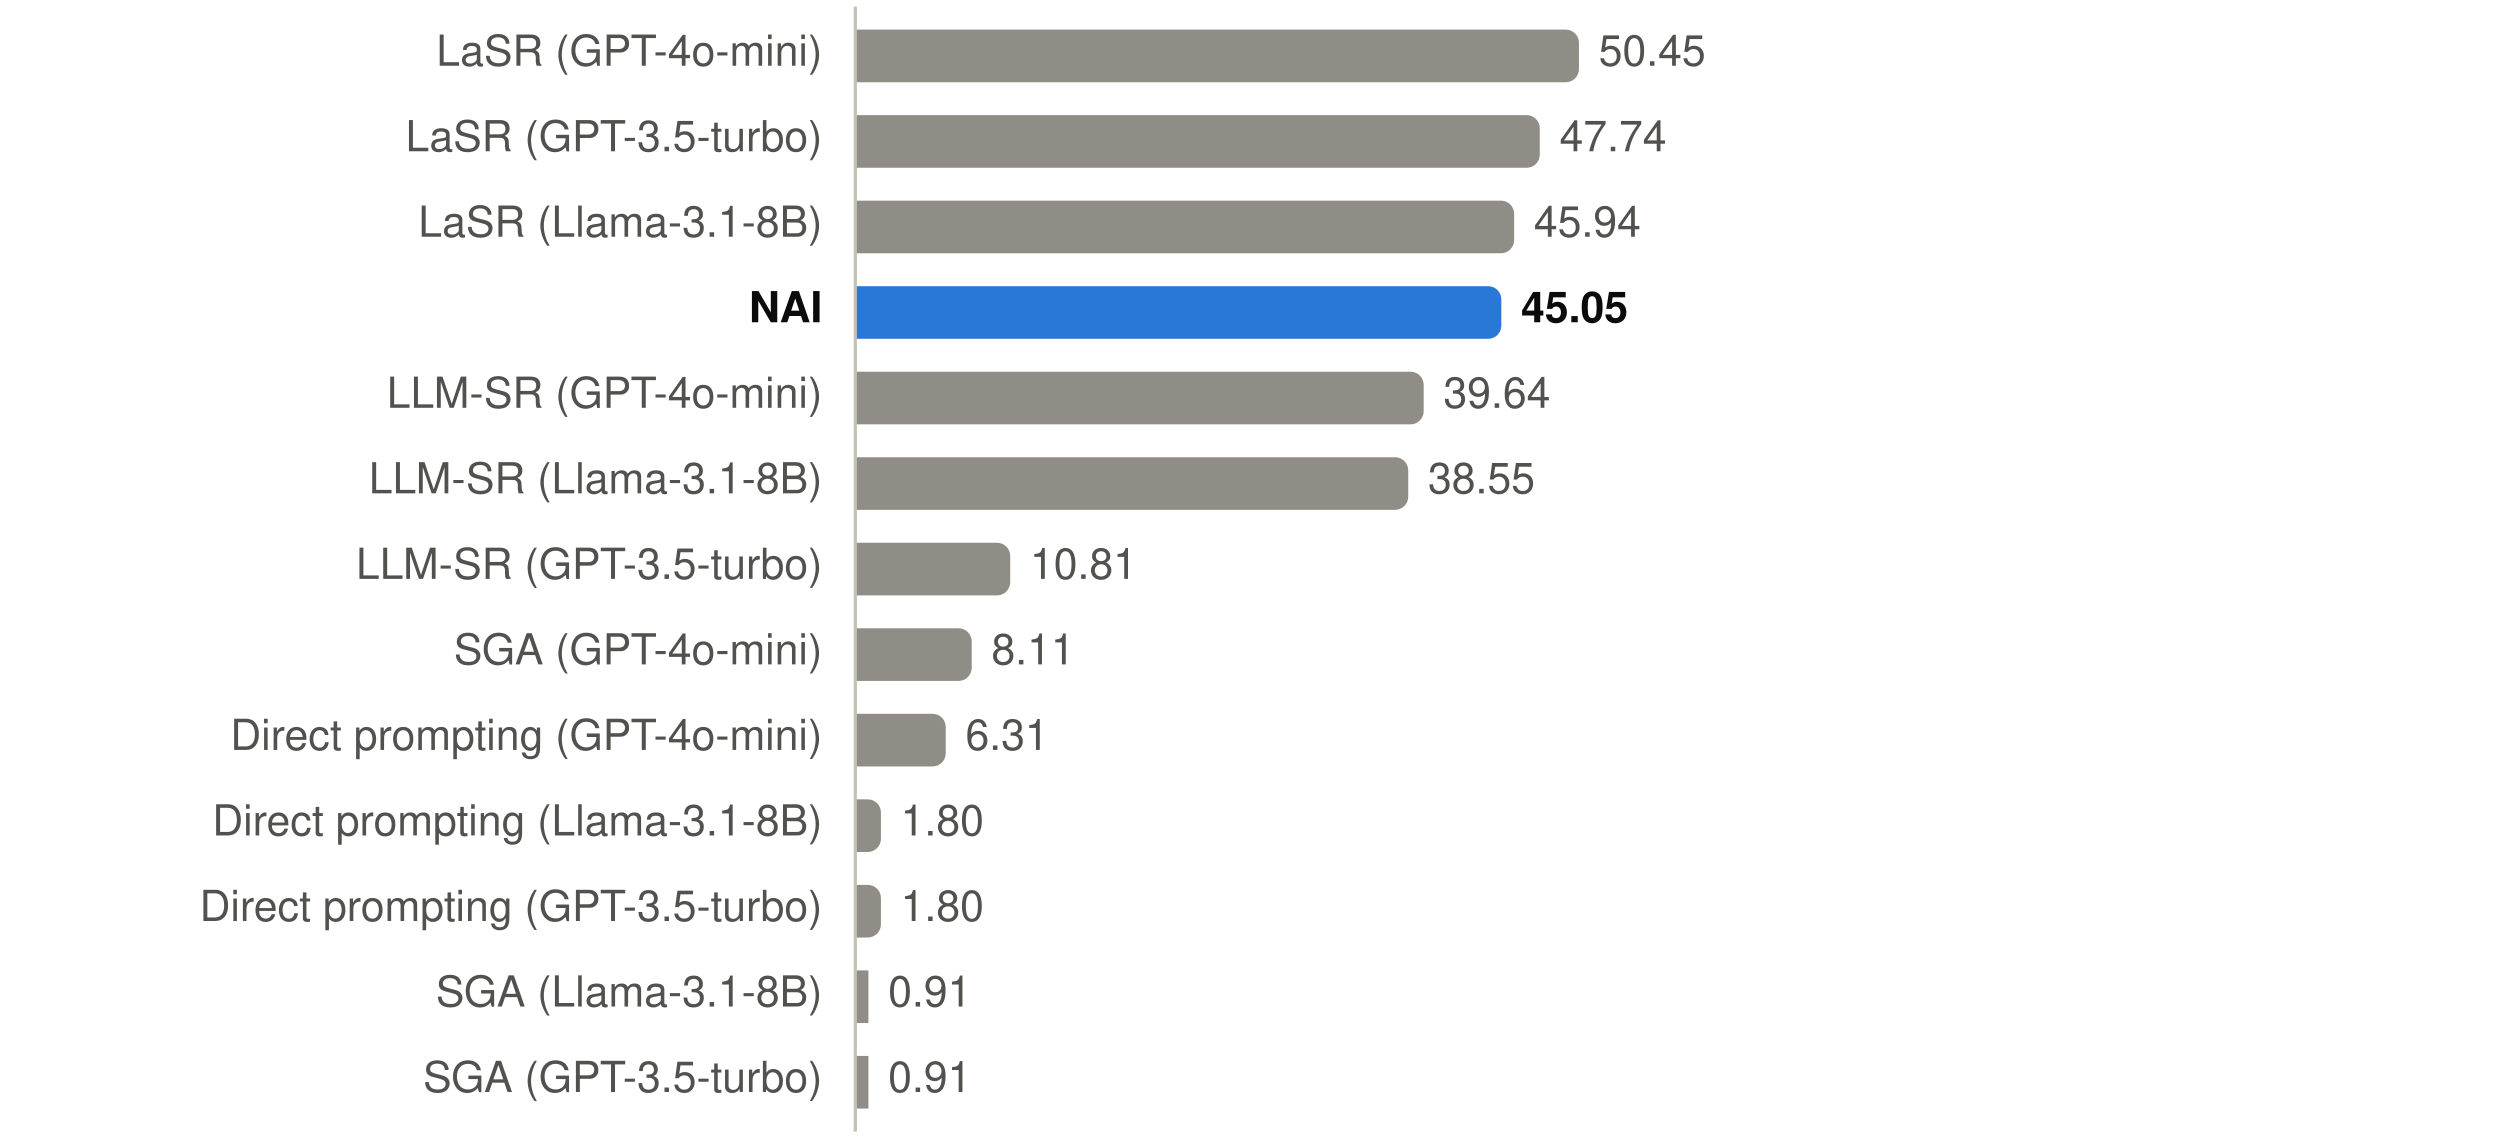
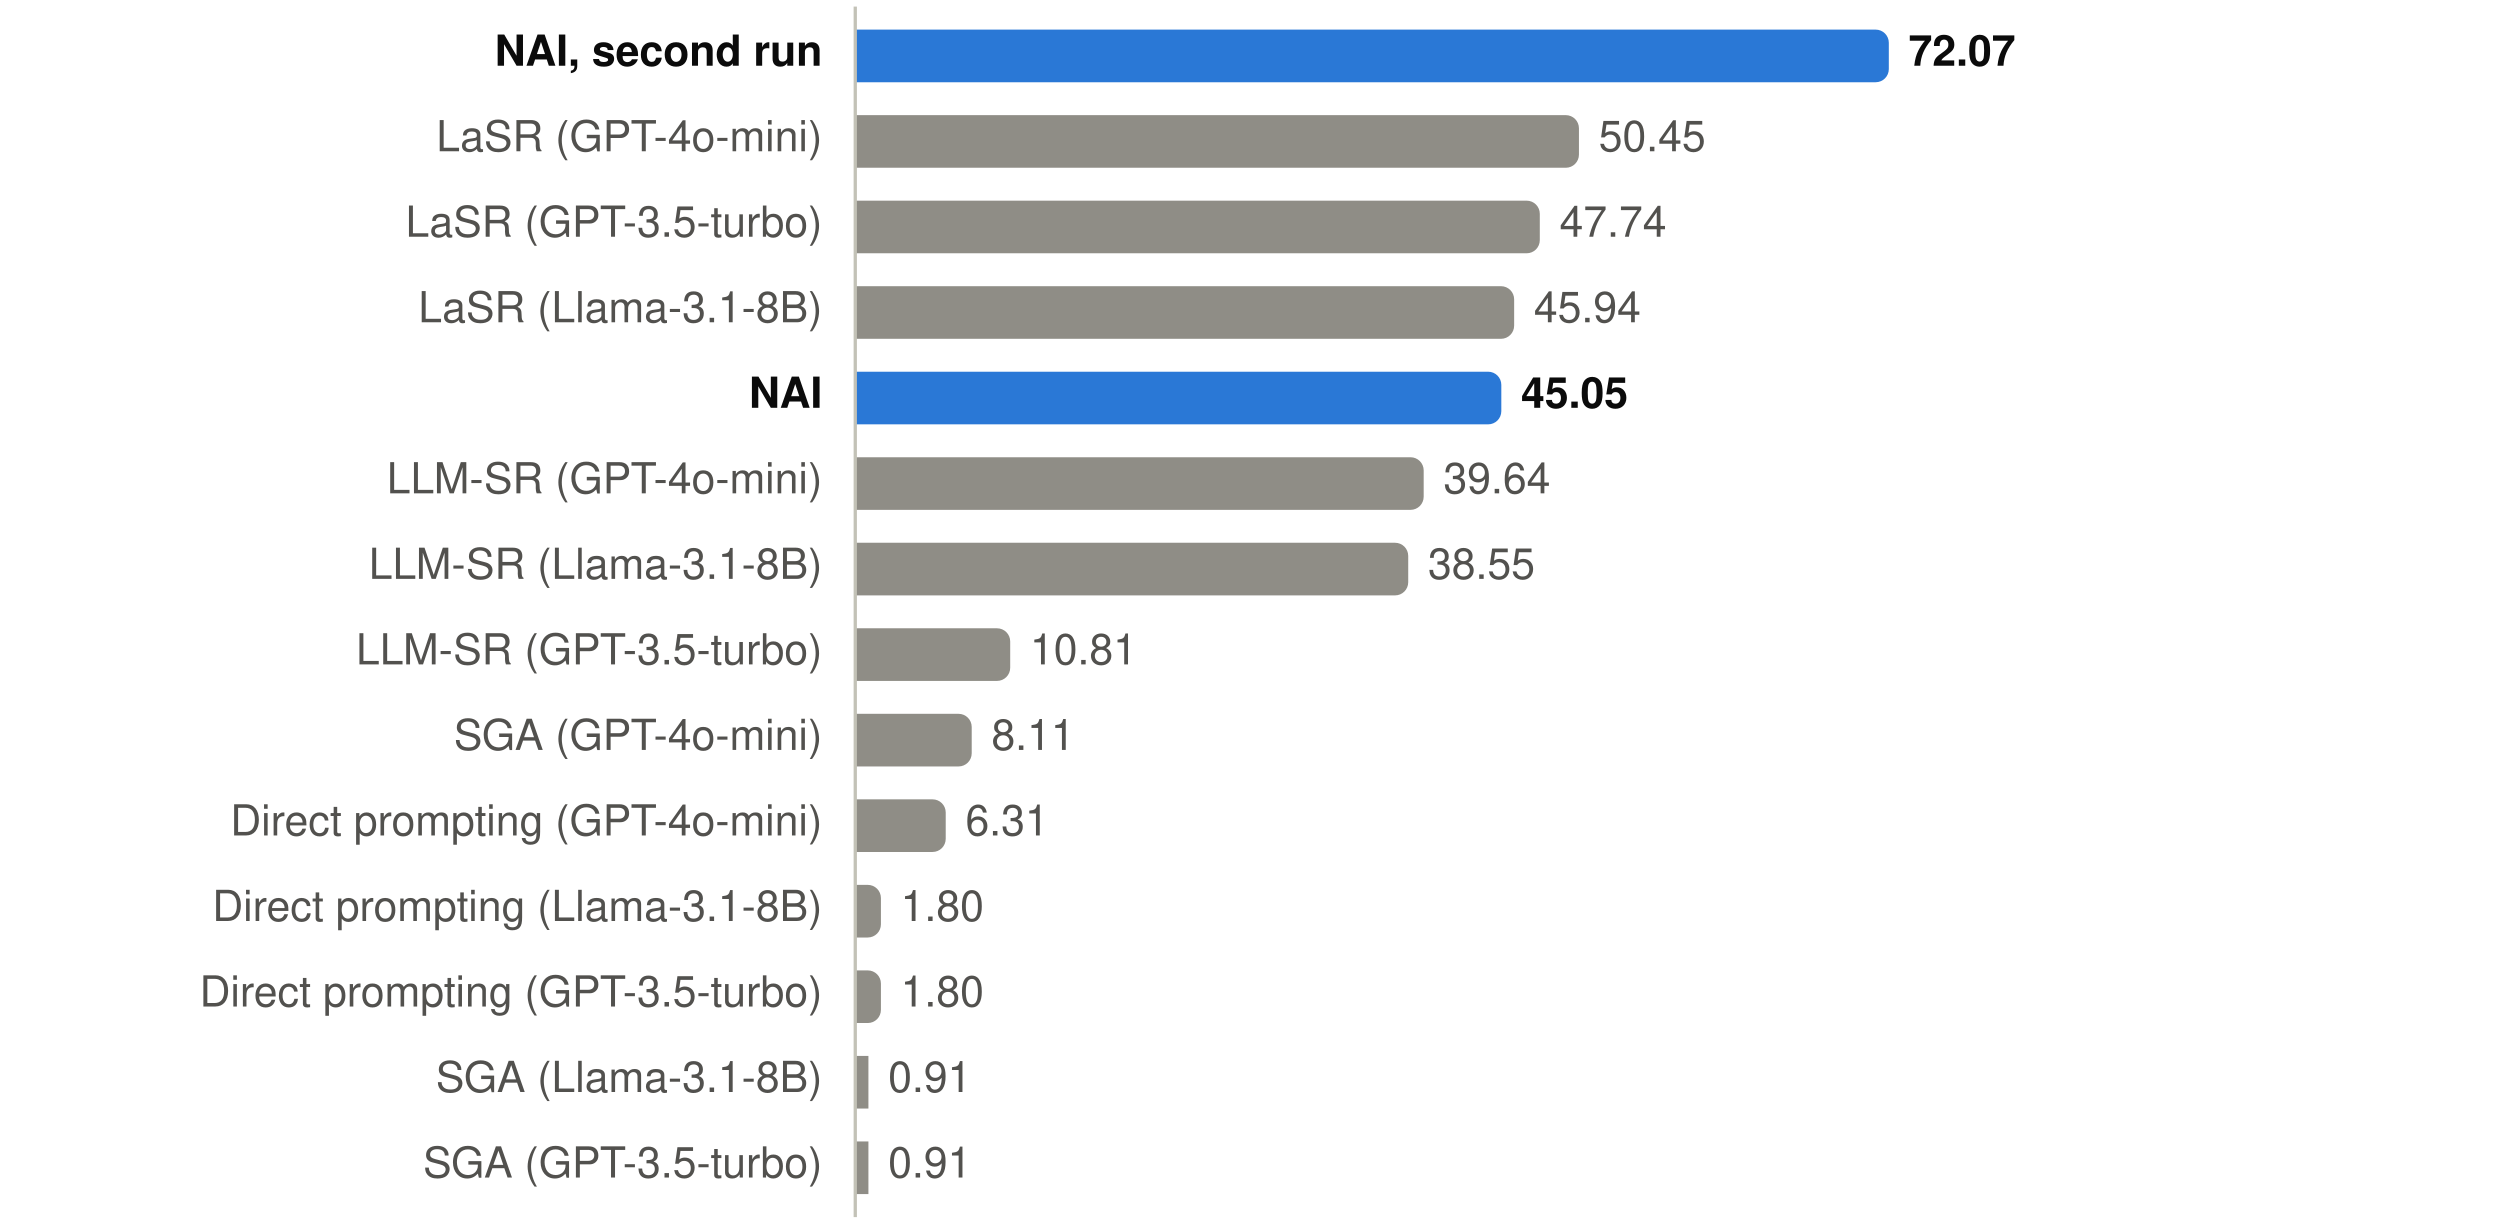
- <svg xmlns="http://www.w3.org/2000/svg" width="760" height="346" viewBox="0 0 760 346" role="img" aria-labelledby="t d">
+ <svg xmlns="http://www.w3.org/2000/svg" width="760" height="372" viewBox="0 0 760 372" role="img" aria-labelledby="t d">
  <g font-family="system-ui, -apple-system, 'Segoe UI', Helvetica, Arial, sans-serif" font-size="13">
-     <text x="250" y="17.0" fill="#52514e" text-anchor="end" dominant-baseline="central">LaSR (GPT-4o-mini)</text>
-     <path d="M260.0 9.0 H476.0 a4 4 0 0 1 4 4 V21.0 a4 4 0 0 1 -4 4 H260.0 Z" fill="#8f8d86" />
-     <text x="486.0" y="17.0" fill="#52514e" dominant-baseline="central">50.45</text>
-     <text x="250" y="43.0" fill="#52514e" text-anchor="end" dominant-baseline="central">LaSR (GPT-3.5-turbo)</text>
-     <path d="M260.0 35.0 H464.1 a4 4 0 0 1 4 4 V47.0 a4 4 0 0 1 -4 4 H260.0 Z" fill="#8f8d86" />
-     <text x="474.1" y="43.0" fill="#52514e" dominant-baseline="central">47.74</text>
-     <text x="250" y="69.0" fill="#52514e" text-anchor="end" dominant-baseline="central">LaSR (Llama-3.1-8B)</text>
-     <path d="M260.0 61.0 H456.3 a4 4 0 0 1 4 4 V73.0 a4 4 0 0 1 -4 4 H260.0 Z" fill="#8f8d86" />
-     <text x="466.3" y="69.0" fill="#52514e" dominant-baseline="central">45.94</text>
-     <text x="250" y="95.0" fill="#0b0b0b" text-anchor="end" dominant-baseline="central" font-weight="700">NAI</text>
-     <path d="M260.0 87.0 H452.4 a4 4 0 0 1 4 4 V99.0 a4 4 0 0 1 -4 4 H260.0 Z" fill="#2a78d6" />
-     <text x="462.4" y="95.0" fill="#0b0b0b" dominant-baseline="central" font-weight="700">45.05</text>
-     <text x="250" y="121.0" fill="#52514e" text-anchor="end" dominant-baseline="central">LLM-SR (GPT-4o-mini)</text>
-     <path d="M260.0 113.0 H428.8 a4 4 0 0 1 4 4 V125.0 a4 4 0 0 1 -4 4 H260.0 Z" fill="#8f8d86" />
-     <text x="438.8" y="121.0" fill="#52514e" dominant-baseline="central">39.64</text>
-     <text x="250" y="147.0" fill="#52514e" text-anchor="end" dominant-baseline="central">LLM-SR (Llama-3.1-8B)</text>
-     <path d="M260.0 139.0 H424.1 a4 4 0 0 1 4 4 V151.0 a4 4 0 0 1 -4 4 H260.0 Z" fill="#8f8d86" />
-     <text x="434.1" y="147.0" fill="#52514e" dominant-baseline="central">38.55</text>
-     <text x="250" y="173.0" fill="#52514e" text-anchor="end" dominant-baseline="central">LLM-SR (GPT-3.5-turbo)</text>
-     <path d="M260.0 165.0 H303.1 a4 4 0 0 1 4 4 V177.0 a4 4 0 0 1 -4 4 H260.0 Z" fill="#8f8d86" />
-     <text x="313.1" y="173.0" fill="#52514e" dominant-baseline="central">10.81</text>
-     <text x="250" y="199.0" fill="#52514e" text-anchor="end" dominant-baseline="central">SGA (GPT-4o-mini)</text>
-     <path d="M260.0 191.0 H291.4 a4 4 0 0 1 4 4 V203.0 a4 4 0 0 1 -4 4 H260.0 Z" fill="#8f8d86" />
-     <text x="301.4" y="199.0" fill="#52514e" dominant-baseline="central">8.11</text>
-     <text x="250" y="225.0" fill="#52514e" text-anchor="end" dominant-baseline="central">Direct prompting (GPT-4o-mini)</text>
-     <path d="M260.0 217.0 H283.5 a4 4 0 0 1 4 4 V229.0 a4 4 0 0 1 -4 4 H260.0 Z" fill="#8f8d86" />
-     <text x="293.5" y="225.0" fill="#52514e" dominant-baseline="central">6.31</text>
-     <text x="250" y="251.0" fill="#52514e" text-anchor="end" dominant-baseline="central">Direct prompting (Llama-3.1-8B)</text>
-     <path d="M260.0 243.0 H263.8 a4 4 0 0 1 4 4 V255.0 a4 4 0 0 1 -4 4 H260.0 Z" fill="#8f8d86" />
-     <text x="273.8" y="251.0" fill="#52514e" dominant-baseline="central">1.80</text>
-     <text x="250" y="277.0" fill="#52514e" text-anchor="end" dominant-baseline="central">Direct prompting (GPT-3.5-turbo)</text>
+     <text x="250" y="17.0" fill="#0b0b0b" text-anchor="end" dominant-baseline="central" font-weight="700">NAI, second run</text>
+     <path d="M260.0 9.0 H570.2 a4 4 0 0 1 4 4 V21.0 a4 4 0 0 1 -4 4 H260.0 Z" fill="#2a78d6" />
+     <text x="580.2" y="17.0" fill="#0b0b0b" dominant-baseline="central" font-weight="700">72.07</text>
+     <text x="250" y="43.0" fill="#52514e" text-anchor="end" dominant-baseline="central">LaSR (GPT-4o-mini)</text>
+     <path d="M260.0 35.0 H476.0 a4 4 0 0 1 4 4 V47.0 a4 4 0 0 1 -4 4 H260.0 Z" fill="#8f8d86" />
+     <text x="486.0" y="43.0" fill="#52514e" dominant-baseline="central">50.45</text>
+     <text x="250" y="69.0" fill="#52514e" text-anchor="end" dominant-baseline="central">LaSR (GPT-3.5-turbo)</text>
+     <path d="M260.0 61.0 H464.1 a4 4 0 0 1 4 4 V73.0 a4 4 0 0 1 -4 4 H260.0 Z" fill="#8f8d86" />
+     <text x="474.1" y="69.0" fill="#52514e" dominant-baseline="central">47.74</text>
+     <text x="250" y="95.0" fill="#52514e" text-anchor="end" dominant-baseline="central">LaSR (Llama-3.1-8B)</text>
+     <path d="M260.0 87.0 H456.3 a4 4 0 0 1 4 4 V99.0 a4 4 0 0 1 -4 4 H260.0 Z" fill="#8f8d86" />
+     <text x="466.3" y="95.0" fill="#52514e" dominant-baseline="central">45.94</text>
+     <text x="250" y="121.0" fill="#0b0b0b" text-anchor="end" dominant-baseline="central" font-weight="700">NAI</text>
+     <path d="M260.0 113.0 H452.4 a4 4 0 0 1 4 4 V125.0 a4 4 0 0 1 -4 4 H260.0 Z" fill="#2a78d6" />
+     <text x="462.4" y="121.0" fill="#0b0b0b" dominant-baseline="central" font-weight="700">45.05</text>
+     <text x="250" y="147.0" fill="#52514e" text-anchor="end" dominant-baseline="central">LLM-SR (GPT-4o-mini)</text>
+     <path d="M260.0 139.0 H428.8 a4 4 0 0 1 4 4 V151.0 a4 4 0 0 1 -4 4 H260.0 Z" fill="#8f8d86" />
+     <text x="438.8" y="147.0" fill="#52514e" dominant-baseline="central">39.64</text>
+     <text x="250" y="173.0" fill="#52514e" text-anchor="end" dominant-baseline="central">LLM-SR (Llama-3.1-8B)</text>
+     <path d="M260.0 165.0 H424.1 a4 4 0 0 1 4 4 V177.0 a4 4 0 0 1 -4 4 H260.0 Z" fill="#8f8d86" />
+     <text x="434.1" y="173.0" fill="#52514e" dominant-baseline="central">38.55</text>
+     <text x="250" y="199.0" fill="#52514e" text-anchor="end" dominant-baseline="central">LLM-SR (GPT-3.5-turbo)</text>
+     <path d="M260.0 191.0 H303.1 a4 4 0 0 1 4 4 V203.0 a4 4 0 0 1 -4 4 H260.0 Z" fill="#8f8d86" />
+     <text x="313.1" y="199.0" fill="#52514e" dominant-baseline="central">10.81</text>
+     <text x="250" y="225.0" fill="#52514e" text-anchor="end" dominant-baseline="central">SGA (GPT-4o-mini)</text>
+     <path d="M260.0 217.0 H291.4 a4 4 0 0 1 4 4 V229.0 a4 4 0 0 1 -4 4 H260.0 Z" fill="#8f8d86" />
+     <text x="301.4" y="225.0" fill="#52514e" dominant-baseline="central">8.11</text>
+     <text x="250" y="251.0" fill="#52514e" text-anchor="end" dominant-baseline="central">Direct prompting (GPT-4o-mini)</text>
+     <path d="M260.0 243.0 H283.5 a4 4 0 0 1 4 4 V255.0 a4 4 0 0 1 -4 4 H260.0 Z" fill="#8f8d86" />
+     <text x="293.5" y="251.0" fill="#52514e" dominant-baseline="central">6.31</text>
+     <text x="250" y="277.0" fill="#52514e" text-anchor="end" dominant-baseline="central">Direct prompting (Llama-3.1-8B)</text>
    <path d="M260.0 269.0 H263.8 a4 4 0 0 1 4 4 V281.0 a4 4 0 0 1 -4 4 H260.0 Z" fill="#8f8d86" />
    <text x="273.8" y="277.0" fill="#52514e" dominant-baseline="central">1.80</text>
-     <text x="250" y="303.0" fill="#52514e" text-anchor="end" dominant-baseline="central">SGA (Llama-3.1-8B)</text>
-     <rect x="260.0" y="295.0" width="4.0" height="16" fill="#8f8d86" />
-     <text x="270.0" y="303.0" fill="#52514e" dominant-baseline="central">0.91</text>
-     <text x="250" y="329.0" fill="#52514e" text-anchor="end" dominant-baseline="central">SGA (GPT-3.5-turbo)</text>
+     <text x="250" y="303.0" fill="#52514e" text-anchor="end" dominant-baseline="central">Direct prompting (GPT-3.5-turbo)</text>
+     <path d="M260.0 295.0 H263.8 a4 4 0 0 1 4 4 V307.0 a4 4 0 0 1 -4 4 H260.0 Z" fill="#8f8d86" />
+     <text x="273.8" y="303.0" fill="#52514e" dominant-baseline="central">1.80</text>
+     <text x="250" y="329.0" fill="#52514e" text-anchor="end" dominant-baseline="central">SGA (Llama-3.1-8B)</text>
    <rect x="260.0" y="321.0" width="4.0" height="16" fill="#8f8d86" />
    <text x="270.0" y="329.0" fill="#52514e" dominant-baseline="central">0.91</text>
-     <line x1="260" y1="2" x2="260" y2="344" stroke="#c3c2b7" stroke-width="1" />
+     <text x="250" y="355.0" fill="#52514e" text-anchor="end" dominant-baseline="central">SGA (GPT-3.5-turbo)</text>
+     <rect x="260.0" y="347.0" width="4.0" height="16" fill="#8f8d86" />
+     <text x="270.0" y="355.0" fill="#52514e" dominant-baseline="central">0.91</text>
+     <line x1="260" y1="2" x2="260" y2="370" stroke="#c3c2b7" stroke-width="1" />
  </g>
</svg>
